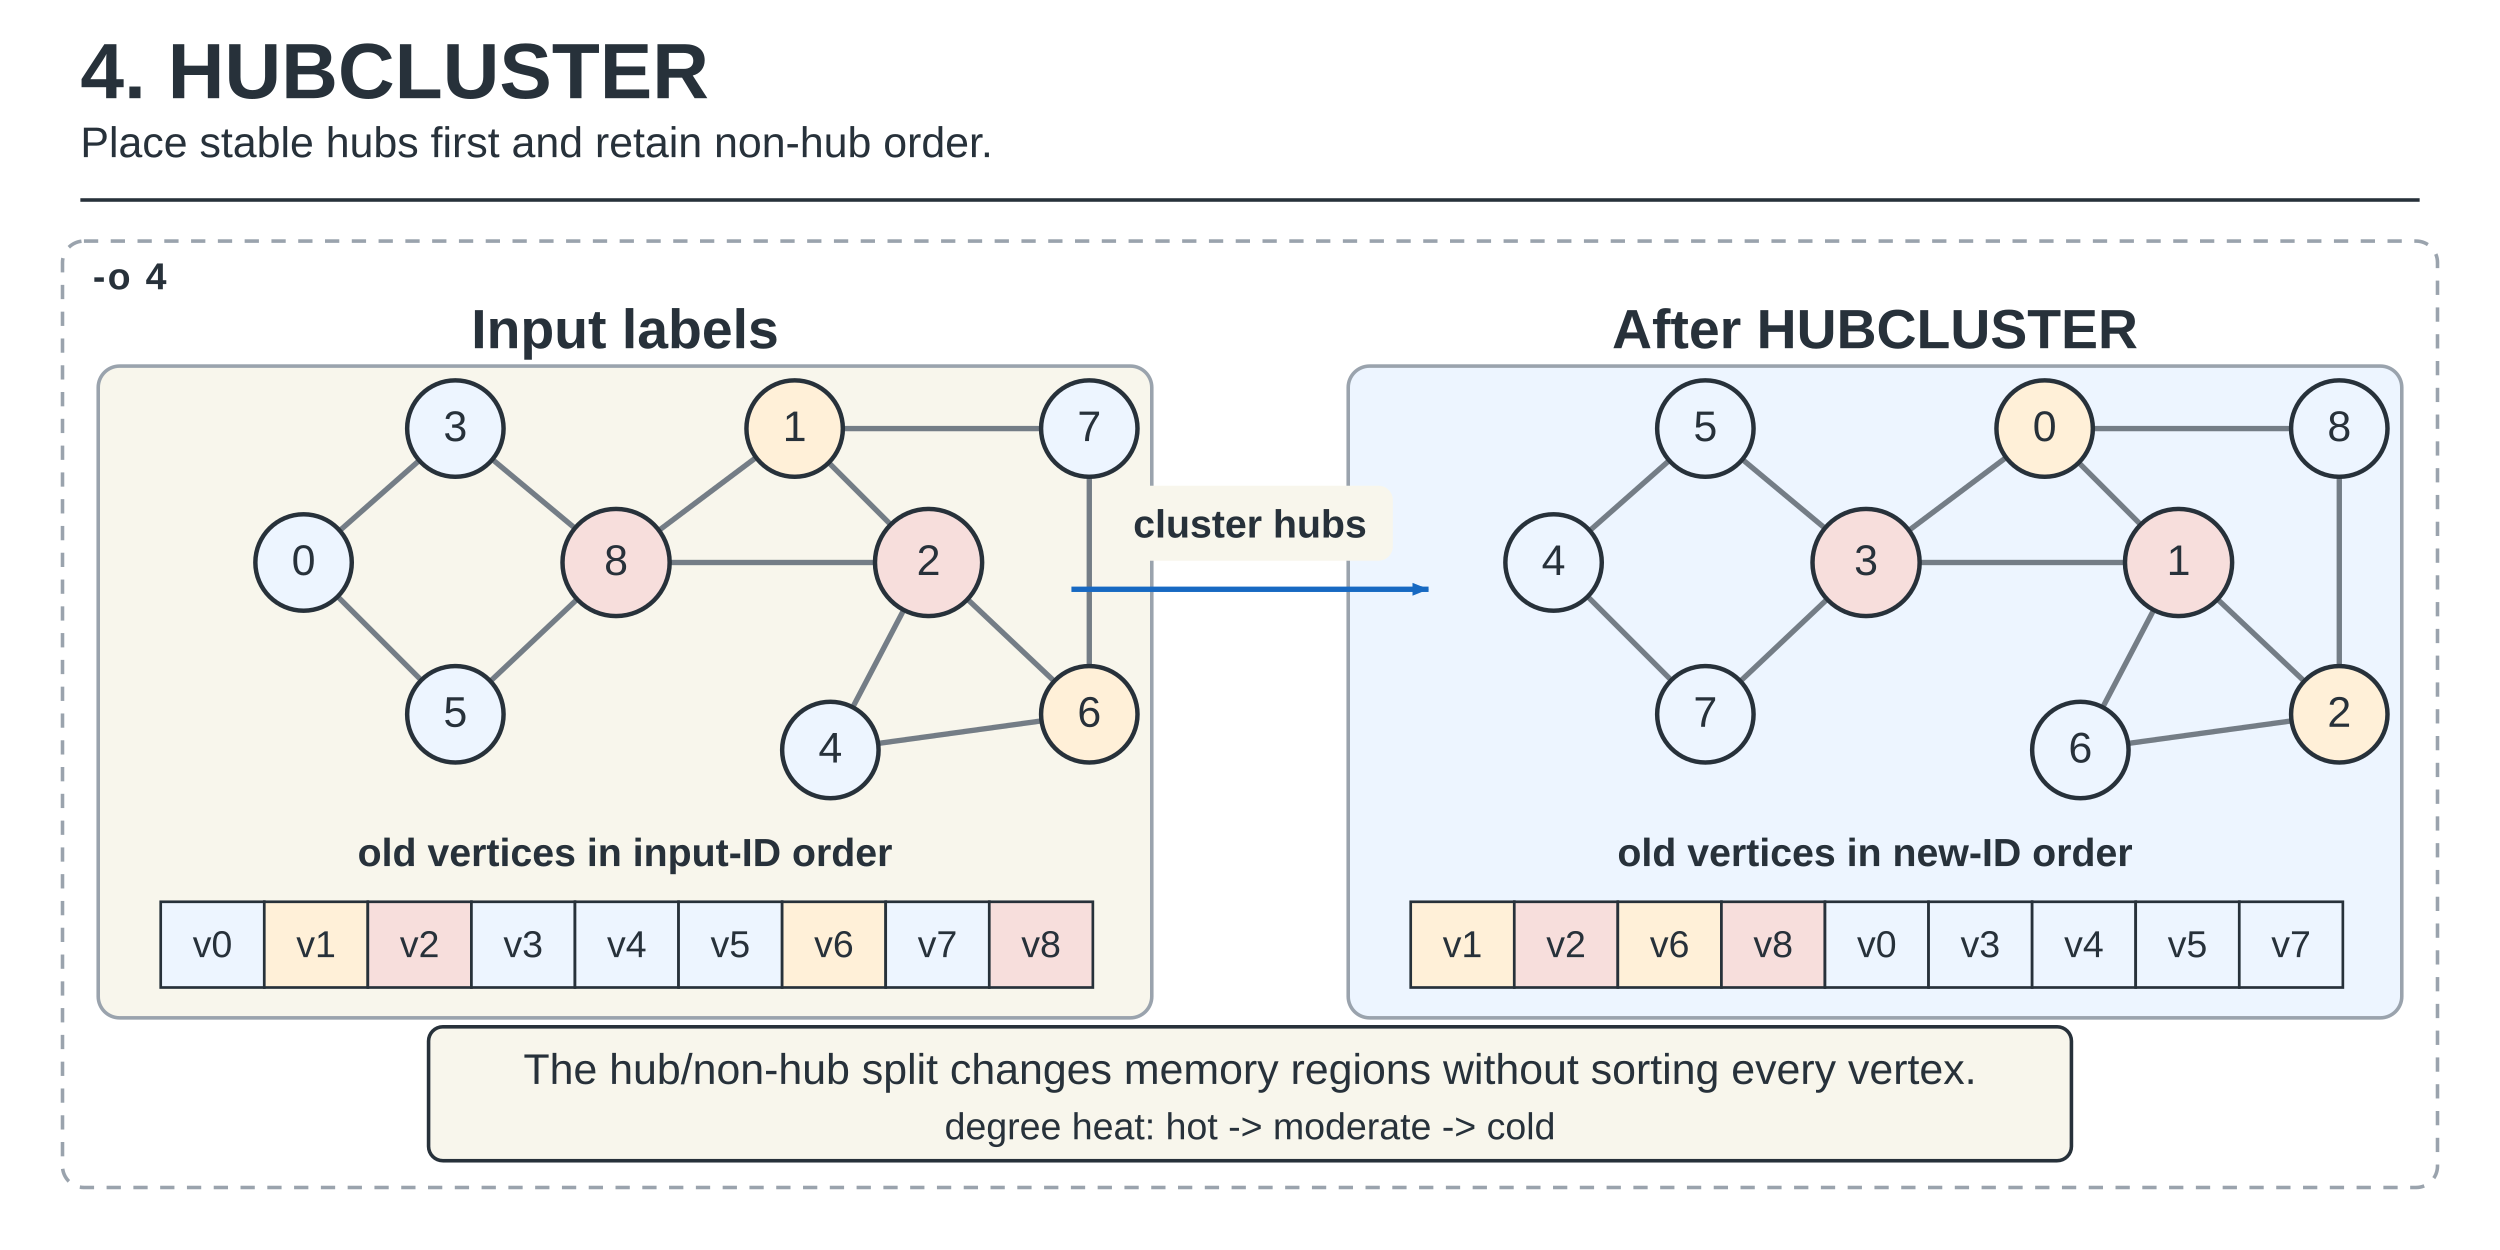
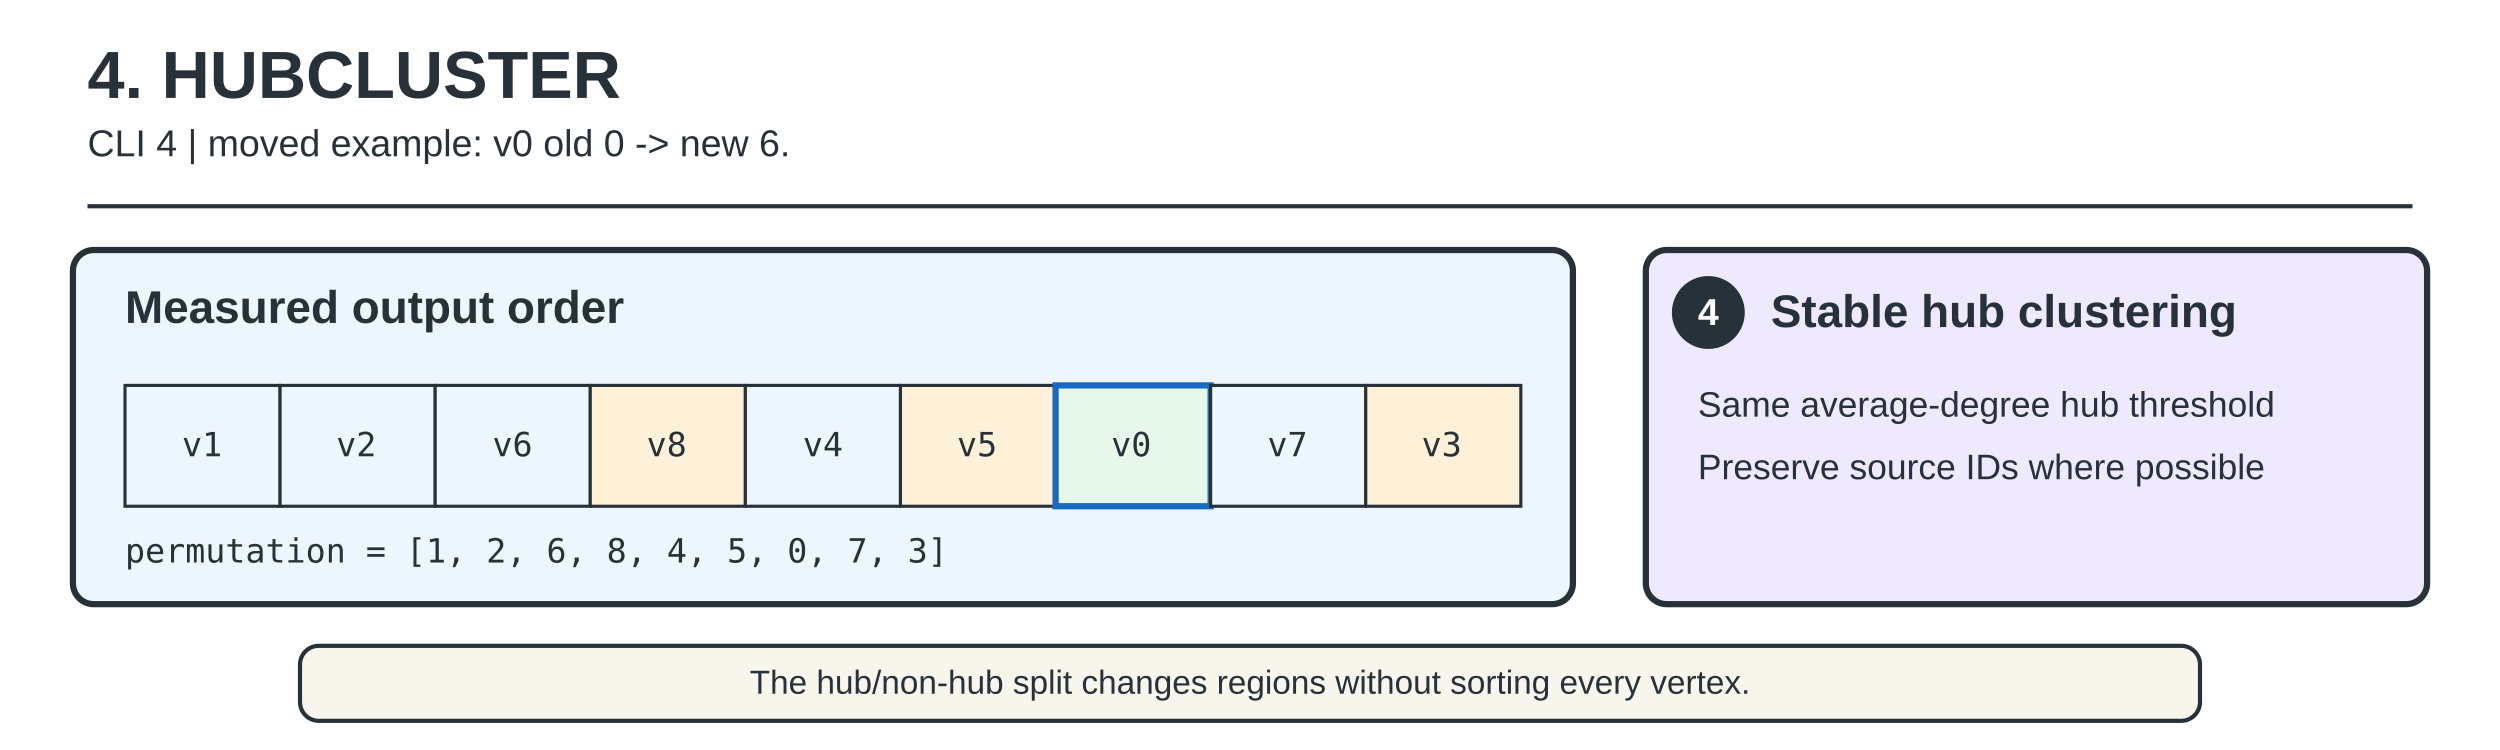
- <svg xmlns="http://www.w3.org/2000/svg" width="1400" height="700" viewBox="0 0 1400 700" role="img" aria-labelledby="title desc" fill="#27313A">
+ <svg xmlns="http://www.w3.org/2000/svg" width="1200" height="360" viewBox="0 0 1200 360" role="img" aria-labelledby="title desc" fill="#27313A">
  <defs>
-     <marker id="arrow" viewBox="0 0 10 8" markerWidth="9" markerHeight="8" refX="10" refY="4" orient="auto" markerUnits="userSpaceOnUse">
+     <marker id="arrow" viewBox="0 0 10 8" markerWidth="10" markerHeight="8" refX="10" refY="4" orient="auto" markerUnits="userSpaceOnUse">
      <path d="M0 0 L10 4 L0 8 Z" fill="#1769C2" />
-     </marker>
-     <marker id="edge-arrow" viewBox="0 0 8 6" markerWidth="7" markerHeight="6" refX="8" refY="3" orient="auto" markerUnits="userSpaceOnUse">
-       <path d="M0 0 L8 3 L0 6 Z" fill="#747D86" />
    </marker>
    <style>
      :root{color-scheme:light dark}
      @media(prefers-color-scheme:dark){
        [fill="#27313A"]{fill:#ECE7DD}[stroke="#27313A"]{stroke:#ECE7DD}
-         [fill="#FFFFFF"]{fill:#1E2327}
-         [fill="#F8F6EC"]{fill:#252A2E}[fill="#EDF5FF"]{fill:#273846}
-         [fill="#E7F7EA"]{fill:#24382A}[fill="#FFF0D8"]{fill:#3B3122}
-         [fill="#F7DEDC"]{fill:#3D292A}[fill="#EEE9FF"]{fill:#302C3C}
-         [stroke="#9AA3AD"]{stroke:#747D86}
+         [fill="#FFFFFF"]{fill:#1E2327}[fill="#F8F6EC"]{fill:#252A2E}
+         [fill="#EDF5FF"]{fill:#273846}[fill="#E7F7EA"]{fill:#24382A}
+         [fill="#FFF0D8"]{fill:#3B3122}[fill="#F7DEDC"]{fill:#3D292A}
+         [fill="#EEE9FF"]{fill:#302C3C}[stroke="#9AA3AD"]{stroke:#747D86}
+         [stroke="#1769C2"]{stroke:#63A8FF}[fill="#1769C2"]{fill:#63A8FF}
+         .arrow{stroke:#63A8FF!important}.edge{stroke:#ECE7DD!important}
      }
-       .sans{font-family:Arial,Helvetica,sans-serif}.title{font-size:44px;font-weight:700}
-       .subtitle{font-size:24px}.domain{font-size:21px;font-weight:700;letter-spacing:1.3px}
-       .heading{font-size:31px;font-weight:700}.body{font-size:24px}
-       .label{font-size:22px;font-weight:700}.small{font-size:21px}
-       .flow{fill:none;stroke:#1769C2;stroke-width:3;marker-end:url(#arrow)}
-           .graph-panel{stroke:#9AA3AD;stroke-width:2}
+       .sans{font-family:Arial,Helvetica,sans-serif}
+       .mono{font-family:"SFMono-Regular",Consolas,monospace}
+       .title{font-size:32px;font-weight:700}.subtitle{font-size:18px}
+       .domain{font-size:16px;font-weight:700;letter-spacing:1.2px}.heading{font-size:22px;font-weight:700}
+       .label{font-size:18px;font-weight:700}.body{font-size:17px}.small{font-size:16px}
+       .arrow{fill:none;stroke:#1769C2;stroke-width:3;marker-end:url(#arrow)}
+       .edge{stroke:#27313A;stroke-width:2.2}
    </style>
  </defs>
-   <rect width="1400" height="700" fill="#FFFFFF" />
-   <text x="45" y="55" class="sans title">4. HUBCLUSTER</text>
-   <text x="45" y="88" class="sans subtitle">Place stable hubs first and retain non-hub order.</text>
-   <line x1="45" y1="112" x2="1355" y2="112" stroke="#27313A" stroke-width="2" />
-   <rect x="35" y="135" width="1330" height="530" rx="12" fill="none" stroke="#9AA3AD" stroke-width="2" stroke-dasharray="8 7" />
-   <text x="52" y="162" class="sans domain">-o 4</text>
-   <text x="350" y="195" text-anchor="middle" class="sans heading">Input labels</text>
-   <text x="1050" y="195" text-anchor="middle" class="sans heading">After HUBCLUSTER</text>
-   <rect x="55" y="205" width="590" height="365" rx="12" fill="#F8F6EC" class="graph-panel" />
-   <rect x="755" y="205" width="590" height="365" rx="12" fill="#EDF5FF" class="graph-panel" />
-   <line x1="170" y1="315" x2="255" y2="240" stroke="#747D86" stroke-width="3" />
-   <line x1="170" y1="315" x2="255" y2="400" stroke="#747D86" stroke-width="3" />
-   <line x1="255" y1="240" x2="345" y2="315" stroke="#747D86" stroke-width="3" />
-   <line x1="255" y1="400" x2="345" y2="315" stroke="#747D86" stroke-width="3" />
-   <line x1="345" y1="315" x2="445" y2="240" stroke="#747D86" stroke-width="3" />
-   <line x1="345" y1="315" x2="520" y2="315" stroke="#747D86" stroke-width="3" />
-   <line x1="445" y1="240" x2="520" y2="315" stroke="#747D86" stroke-width="3" />
-   <line x1="445" y1="240" x2="610" y2="240" stroke="#747D86" stroke-width="3" />
-   <line x1="520" y1="315" x2="465" y2="420" stroke="#747D86" stroke-width="3" />
-   <line x1="520" y1="315" x2="610" y2="400" stroke="#747D86" stroke-width="3" />
-   <line x1="465" y1="420" x2="610" y2="400" stroke="#747D86" stroke-width="3" />
-   <line x1="610" y1="400" x2="610" y2="240" stroke="#747D86" stroke-width="3" />
-   <circle cx="170" cy="315" r="27" fill="#EDF5FF" stroke="#27313A" stroke-width="2.5" />
-   <text x="170" y="322" text-anchor="middle" class="sans body">0</text>
-   <circle cx="255" cy="240" r="27" fill="#EDF5FF" stroke="#27313A" stroke-width="2.5" />
-   <text x="255" y="247" text-anchor="middle" class="sans body">3</text>
-   <circle cx="255" cy="400" r="27" fill="#EDF5FF" stroke="#27313A" stroke-width="2.5" />
-   <text x="255" y="407" text-anchor="middle" class="sans body">5</text>
-   <circle cx="345" cy="315" r="30" fill="#F7DEDC" stroke="#27313A" stroke-width="2.5" />
-   <text x="345" y="322" text-anchor="middle" class="sans body">8</text>
-   <circle cx="445" cy="240" r="27" fill="#FFF0D8" stroke="#27313A" stroke-width="2.5" />
-   <text x="445" y="247" text-anchor="middle" class="sans body">1</text>
-   <circle cx="520" cy="315" r="30" fill="#F7DEDC" stroke="#27313A" stroke-width="2.5" />
-   <text x="520" y="322" text-anchor="middle" class="sans body">2</text>
-   <circle cx="465" cy="420" r="27" fill="#EDF5FF" stroke="#27313A" stroke-width="2.5" />
-   <text x="465" y="427" text-anchor="middle" class="sans body">4</text>
-   <circle cx="610" cy="400" r="27" fill="#FFF0D8" stroke="#27313A" stroke-width="2.5" />
-   <text x="610" y="407" text-anchor="middle" class="sans body">6</text>
-   <circle cx="610" cy="240" r="27" fill="#EDF5FF" stroke="#27313A" stroke-width="2.5" />
-   <text x="610" y="247" text-anchor="middle" class="sans body">7</text>
-   <path d="M600 330 H800" class="flow" />
-   <rect x="620" y="272" width="160" height="42" rx="8" fill="#F8F6EC" />
-   <text x="700" y="301" text-anchor="middle" class="sans label">cluster hubs</text>
-   <line x1="870" y1="315" x2="955" y2="240" stroke="#747D86" stroke-width="3" />
-   <line x1="870" y1="315" x2="955" y2="400" stroke="#747D86" stroke-width="3" />
-   <line x1="955" y1="240" x2="1045" y2="315" stroke="#747D86" stroke-width="3" />
-   <line x1="955" y1="400" x2="1045" y2="315" stroke="#747D86" stroke-width="3" />
-   <line x1="1045" y1="315" x2="1145" y2="240" stroke="#747D86" stroke-width="3" />
-   <line x1="1045" y1="315" x2="1220" y2="315" stroke="#747D86" stroke-width="3" />
-   <line x1="1145" y1="240" x2="1220" y2="315" stroke="#747D86" stroke-width="3" />
-   <line x1="1145" y1="240" x2="1310" y2="240" stroke="#747D86" stroke-width="3" />
-   <line x1="1220" y1="315" x2="1165" y2="420" stroke="#747D86" stroke-width="3" />
-   <line x1="1220" y1="315" x2="1310" y2="400" stroke="#747D86" stroke-width="3" />
-   <line x1="1165" y1="420" x2="1310" y2="400" stroke="#747D86" stroke-width="3" />
-   <line x1="1310" y1="400" x2="1310" y2="240" stroke="#747D86" stroke-width="3" />
-   <circle cx="870" cy="315" r="27" fill="#EDF5FF" stroke="#27313A" stroke-width="2.5" />
-   <text x="870" y="322" text-anchor="middle" class="sans body">4</text>
-   <circle cx="955" cy="240" r="27" fill="#EDF5FF" stroke="#27313A" stroke-width="2.5" />
-   <text x="955" y="247" text-anchor="middle" class="sans body">5</text>
-   <circle cx="955" cy="400" r="27" fill="#EDF5FF" stroke="#27313A" stroke-width="2.5" />
-   <text x="955" y="407" text-anchor="middle" class="sans body">7</text>
-   <circle cx="1045" cy="315" r="30" fill="#F7DEDC" stroke="#27313A" stroke-width="2.5" />
-   <text x="1045" y="322" text-anchor="middle" class="sans body">3</text>
-   <circle cx="1145" cy="240" r="27" fill="#FFF0D8" stroke="#27313A" stroke-width="2.5" />
-   <text x="1145" y="247" text-anchor="middle" class="sans body">0</text>
-   <circle cx="1220" cy="315" r="30" fill="#F7DEDC" stroke="#27313A" stroke-width="2.5" />
-   <text x="1220" y="322" text-anchor="middle" class="sans body">1</text>
-   <circle cx="1165" cy="420" r="27" fill="#EDF5FF" stroke="#27313A" stroke-width="2.5" />
-   <text x="1165" y="427" text-anchor="middle" class="sans body">6</text>
-   <circle cx="1310" cy="400" r="27" fill="#FFF0D8" stroke="#27313A" stroke-width="2.5" />
-   <text x="1310" y="407" text-anchor="middle" class="sans body">2</text>
-   <circle cx="1310" cy="240" r="27" fill="#EDF5FF" stroke="#27313A" stroke-width="2.5" />
-   <text x="1310" y="247" text-anchor="middle" class="sans body">8</text>
-   <text x="350" y="485" text-anchor="middle" class="sans label">old vertices in input-ID order</text>
-   <text x="1050" y="485" text-anchor="middle" class="sans label">old vertices in new-ID order</text>
-   <rect x="90" y="505" width="58" height="48" fill="#EDF5FF" stroke="#27313A" stroke-width="1.5" />
-   <text x="119" y="536" text-anchor="middle" class="sans small">v0</text>
-   <rect x="148" y="505" width="58" height="48" fill="#FFF0D8" stroke="#27313A" stroke-width="1.5" />
-   <text x="177" y="536" text-anchor="middle" class="sans small">v1</text>
-   <rect x="206" y="505" width="58" height="48" fill="#F7DEDC" stroke="#27313A" stroke-width="1.5" />
-   <text x="235" y="536" text-anchor="middle" class="sans small">v2</text>
-   <rect x="264" y="505" width="58" height="48" fill="#EDF5FF" stroke="#27313A" stroke-width="1.5" />
-   <text x="293" y="536" text-anchor="middle" class="sans small">v3</text>
-   <rect x="322" y="505" width="58" height="48" fill="#EDF5FF" stroke="#27313A" stroke-width="1.5" />
-   <text x="351" y="536" text-anchor="middle" class="sans small">v4</text>
-   <rect x="380" y="505" width="58" height="48" fill="#EDF5FF" stroke="#27313A" stroke-width="1.5" />
-   <text x="409" y="536" text-anchor="middle" class="sans small">v5</text>
-   <rect x="438" y="505" width="58" height="48" fill="#FFF0D8" stroke="#27313A" stroke-width="1.5" />
-   <text x="467" y="536" text-anchor="middle" class="sans small">v6</text>
-   <rect x="496" y="505" width="58" height="48" fill="#EDF5FF" stroke="#27313A" stroke-width="1.5" />
-   <text x="525" y="536" text-anchor="middle" class="sans small">v7</text>
-   <rect x="554" y="505" width="58" height="48" fill="#F7DEDC" stroke="#27313A" stroke-width="1.5" />
-   <text x="583" y="536" text-anchor="middle" class="sans small">v8</text>
-   <rect x="790" y="505" width="58" height="48" fill="#FFF0D8" stroke="#27313A" stroke-width="1.5" />
-   <text x="819" y="536" text-anchor="middle" class="sans small">v1</text>
-   <rect x="848" y="505" width="58" height="48" fill="#F7DEDC" stroke="#27313A" stroke-width="1.5" />
-   <text x="877" y="536" text-anchor="middle" class="sans small">v2</text>
-   <rect x="906" y="505" width="58" height="48" fill="#FFF0D8" stroke="#27313A" stroke-width="1.5" />
-   <text x="935" y="536" text-anchor="middle" class="sans small">v6</text>
-   <rect x="964" y="505" width="58" height="48" fill="#F7DEDC" stroke="#27313A" stroke-width="1.5" />
-   <text x="993" y="536" text-anchor="middle" class="sans small">v8</text>
-   <rect x="1022" y="505" width="58" height="48" fill="#EDF5FF" stroke="#27313A" stroke-width="1.5" />
-   <text x="1051" y="536" text-anchor="middle" class="sans small">v0</text>
-   <rect x="1080" y="505" width="58" height="48" fill="#EDF5FF" stroke="#27313A" stroke-width="1.5" />
-   <text x="1109" y="536" text-anchor="middle" class="sans small">v3</text>
-   <rect x="1138" y="505" width="58" height="48" fill="#EDF5FF" stroke="#27313A" stroke-width="1.5" />
-   <text x="1167" y="536" text-anchor="middle" class="sans small">v4</text>
-   <rect x="1196" y="505" width="58" height="48" fill="#EDF5FF" stroke="#27313A" stroke-width="1.5" />
-   <text x="1225" y="536" text-anchor="middle" class="sans small">v5</text>
-   <rect x="1254" y="505" width="58" height="48" fill="#EDF5FF" stroke="#27313A" stroke-width="1.5" />
-   <text x="1283" y="536" text-anchor="middle" class="sans small">v7</text>
-   <rect x="240" y="575" width="920" height="75" rx="8" fill="#F8F6EC" stroke="#27313A" stroke-width="2" />
-   <text x="700" y="607" text-anchor="middle" class="sans body">The hub/non-hub split changes memory regions without sorting every vertex.</text>
-   <text x="700" y="638" text-anchor="middle" class="sans small">degree heat: hot -&gt; moderate -&gt; cold</text>
+   <rect width="1200" height="360" fill="#FFFFFF" />
+   <text x="42" y="47" class="sans title">4. HUBCLUSTER</text>
+   <text x="42" y="75" class="sans subtitle">CLI 4 | moved example: v0 old 0 -&gt; new 6.</text>
+   <line x1="42" y1="99" x2="1158" y2="99" stroke="#27313A" stroke-width="2" />
+   <rect x="35" y="120" width="720" height="170" rx="10" fill="#EDF5FF" stroke="#27313A" stroke-width="3" />
+   <text x="60" y="155" class="sans heading">Measured output order</text>
+   <rect x="60.00" y="185" width="74.44" height="58" fill="#EDF5FF" stroke="#27313A" stroke-width="1.5" />
+   <text x="97" y="219" class="mono small" text-anchor="middle">v1</text>
+   <rect x="134.44" y="185" width="74.44" height="58" fill="#EDF5FF" stroke="#27313A" stroke-width="1.5" />
+   <text x="171" y="219" class="mono small" text-anchor="middle">v2</text>
+   <rect x="208.89" y="185" width="74.44" height="58" fill="#EDF5FF" stroke="#27313A" stroke-width="1.5" />
+   <text x="246" y="219" class="mono small" text-anchor="middle">v6</text>
+   <rect x="283.33" y="185" width="74.44" height="58" fill="#FFF0D8" stroke="#27313A" stroke-width="1.5" />
+   <text x="320" y="219" class="mono small" text-anchor="middle">v8</text>
+   <rect x="357.78" y="185" width="74.44" height="58" fill="#EDF5FF" stroke="#27313A" stroke-width="1.5" />
+   <text x="395" y="219" class="mono small" text-anchor="middle">v4</text>
+   <rect x="432.22" y="185" width="74.44" height="58" fill="#FFF0D8" stroke="#27313A" stroke-width="1.5" />
+   <text x="469" y="219" class="mono small" text-anchor="middle">v5</text>
+   <rect x="506.67" y="185" width="74.44" height="58" fill="#E7F7EA" stroke="#1769C2" stroke-width="3" />
+   <text x="543" y="219" class="mono small" text-anchor="middle">v0</text>
+   <rect x="581.11" y="185" width="74.44" height="58" fill="#EDF5FF" stroke="#27313A" stroke-width="1.5" />
+   <text x="618" y="219" class="mono small" text-anchor="middle">v7</text>
+   <rect x="655.56" y="185" width="74.44" height="58" fill="#FFF0D8" stroke="#27313A" stroke-width="1.5" />
+   <text x="692" y="219" class="mono small" text-anchor="middle">v3</text>
+   <text x="60" y="270" class="mono small">permutation = [1, 2, 6, 8, 4, 5, 0, 7, 3]</text>
+   <rect x="790" y="120" width="375" height="170" rx="10" fill="#EEE9FF" stroke="#27313A" stroke-width="3" />
+   <circle cx="820" cy="150" r="17" fill="#27313A" stroke="#27313A" stroke-width="1" />
+   <text x="820" y="156" class="sans label" text-anchor="middle" fill="#FFFFFF">4</text>
+   <text x="850" y="157" class="sans heading">Stable hub clustering</text>
+   <text x="815" y="200" class="sans body">Same average-degree hub threshold</text>
+   <text x="815" y="230" class="sans body">Preserve source IDs where possible</text>
+   <rect x="144" y="310" width="912" height="36" rx="9" fill="#F8F6EC" stroke="#27313A" stroke-width="2" />
+   <text x="600" y="333" class="sans small" text-anchor="middle">The hub/non-hub split changes regions without sorting every vertex.</text>
</svg>
